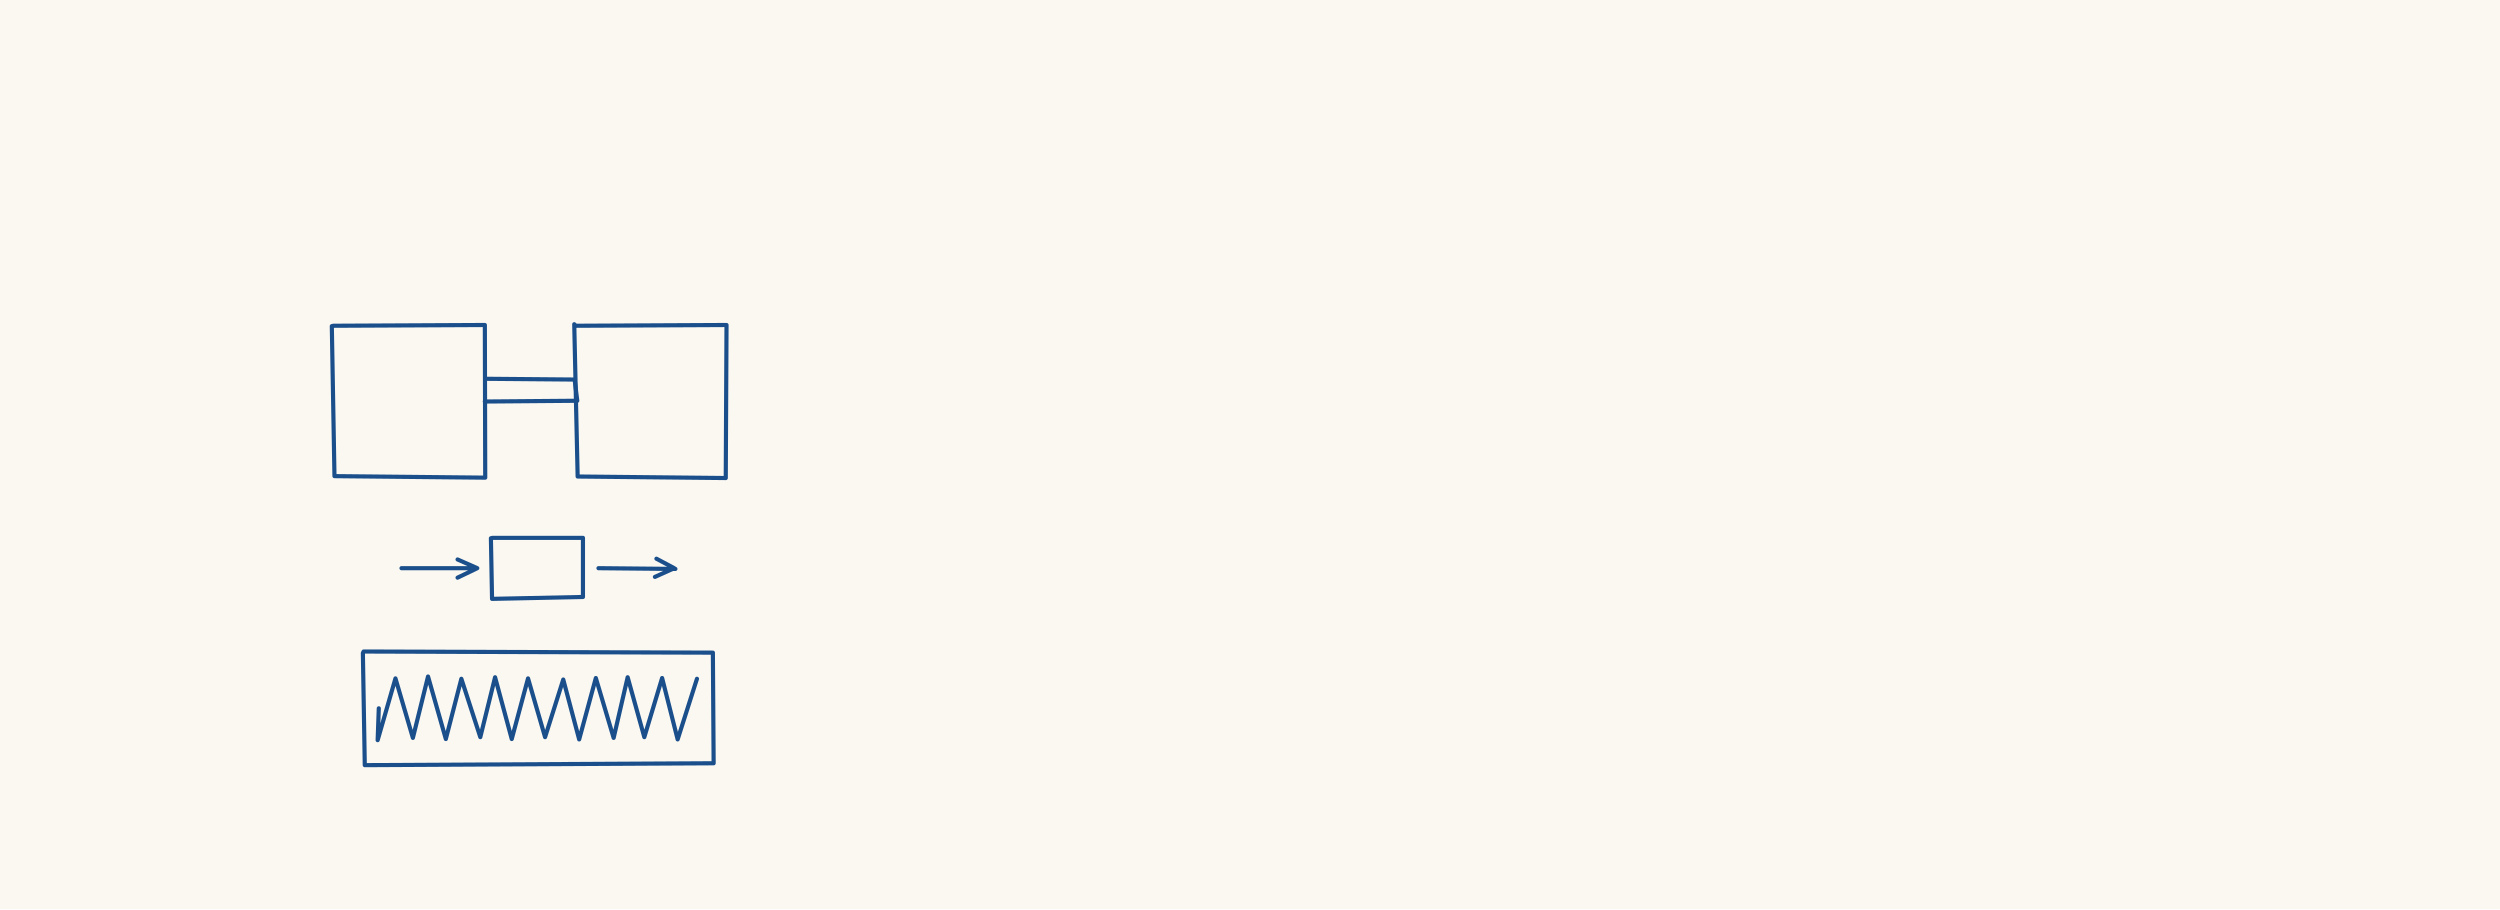
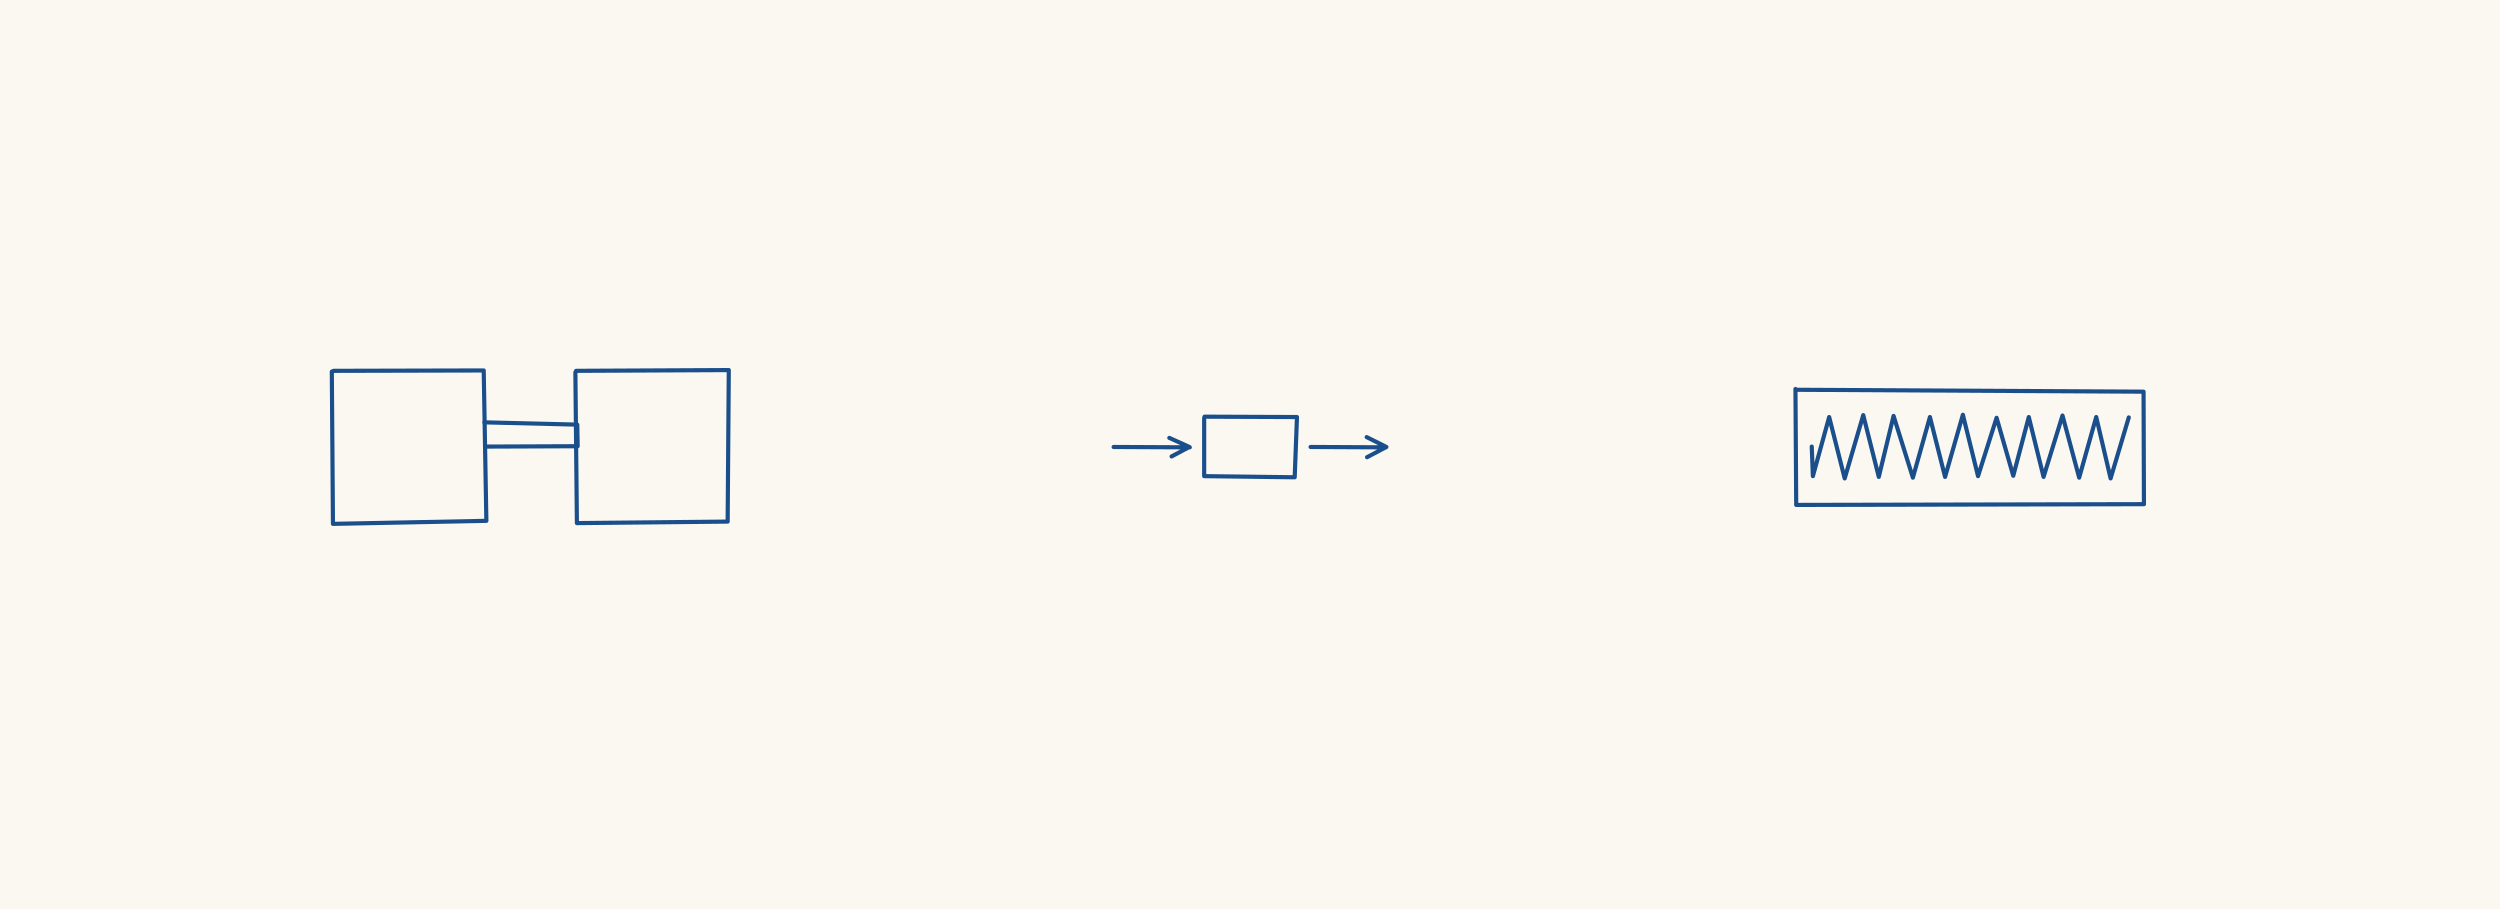
<svg xmlns="http://www.w3.org/2000/svg" viewBox="0 0 660 240" role="img" aria-label="ボールペン画: handson-05-linux-machine-communication">
  <rect width="660" height="240" fill="#fbf8f2" />
  <g stroke="#1a4f8b" stroke-width="1.1" fill="none" stroke-linecap="round" stroke-linejoin="round">
-     <path d="M 88.0 86.0 L 128.0 85.8 L 128.1 126.1 L 88.3 125.7 L 87.6 86.1 Z" />
-     <path d="M 152.0 86.0 L 191.8 85.8 L 191.6 126.2 L 152.5 125.8 L 151.6 85.6 Z" />
-     <path d="M 128.0 106.0 L 152.4 105.8 L 151.7 100.2 L 128.4 100.0" />
-     <path d="M 130.0 142.0 L 153.9 142.0 L 153.9 157.6 L 129.9 158.1 L 129.6 142.1 Z" />
-     <path d="M 106.0 150.0 L 125.8 150.0 M 126.0 150.0 L 120.8 152.5 M 126.0 150.0 L 120.8 147.7" />
-     <path d="M 158.0 150.0 L 178.3 150.2 M 178.0 150.0 L 172.9 152.3 M 178.0 150.0 L 173.3 147.5" />
-     <path d="M 96.0 172.0 L 188.2 172.3 L 188.4 201.5 L 96.3 202.0 L 95.8 172.4 Z" />
-     <path d="M 100.0 187.0 L 99.7 195.4 L 104.4 179.1 L 109.0 194.8 L 113.0 178.6 L 117.7 195.1 L 121.8 179.2 L 126.8 194.6 L 130.7 178.8 L 135.1 195.1 L 139.4 179.1 L 143.9 194.6 L 148.7 179.4 L 152.9 195.2 L 157.3 179.0 L 162.0 194.8 L 165.7 178.8 L 170.1 194.6 L 174.8 179.0 L 178.9 195.2 L 184.0 179.2" />
+     <g transform="translate(0.1 11.9)">
+       <path d="M 88.0 86.0 L 127.6 85.9 L 128.3 125.6 L 87.8 126.4 L 87.5 86.2 Z" />
+       <path d="M 152.0 86.0 L 192.3 85.8 L 192.0 125.8 L 152.2 126.2 L 151.8 86.4 Z" />
+       <path d="M 128.0 106.0 L 152.4 105.9 L 152.3 100.2 L 127.8 99.6" />
+     </g>
+     <g transform="translate(188.0 -32.0)">
+       <path d="M 130.0 142.0 L 154.4 142.1 L 153.8 158.0 L 129.9 157.7 L 129.9 142.4 Z" />
+       <path d="M 106.0 150.0 L 126.1 150.1 M 126.0 150.0 L 121.3 152.5 M 126.0 150.0 L 120.7 147.6" />
+       <path d="M 158.0 150.0 L 177.9 150.1 M 178.0 150.0 L 172.9 152.7 M 178.0 150.0 L 172.8 147.4" />
+     </g>
+     <g transform="translate(378.3 -69.1)">
+       <path d="M 96.0 172.0 L 187.6 172.5 L 187.7 202.2 L 95.9 202.4 L 95.7 171.8 Z" />
+       <path d="M 100.0 187.0 L 100.3 194.8 L 104.6 179.2 L 108.7 195.4 L 113.6 178.7 L 117.7 195.0 L 121.6 178.9 L 126.7 195.2 L 131.2 179.2 L 135.2 195.0 L 139.9 178.6 L 143.9 194.8 L 148.8 179.4 L 153.2 194.7 L 157.3 179.2 L 161.2 195.0 L 166.2 178.8 L 170.6 195.2 L 175.1 179.2 L 178.9 195.4 L 183.7 179.3" />
+     </g>
  </g>
</svg>
